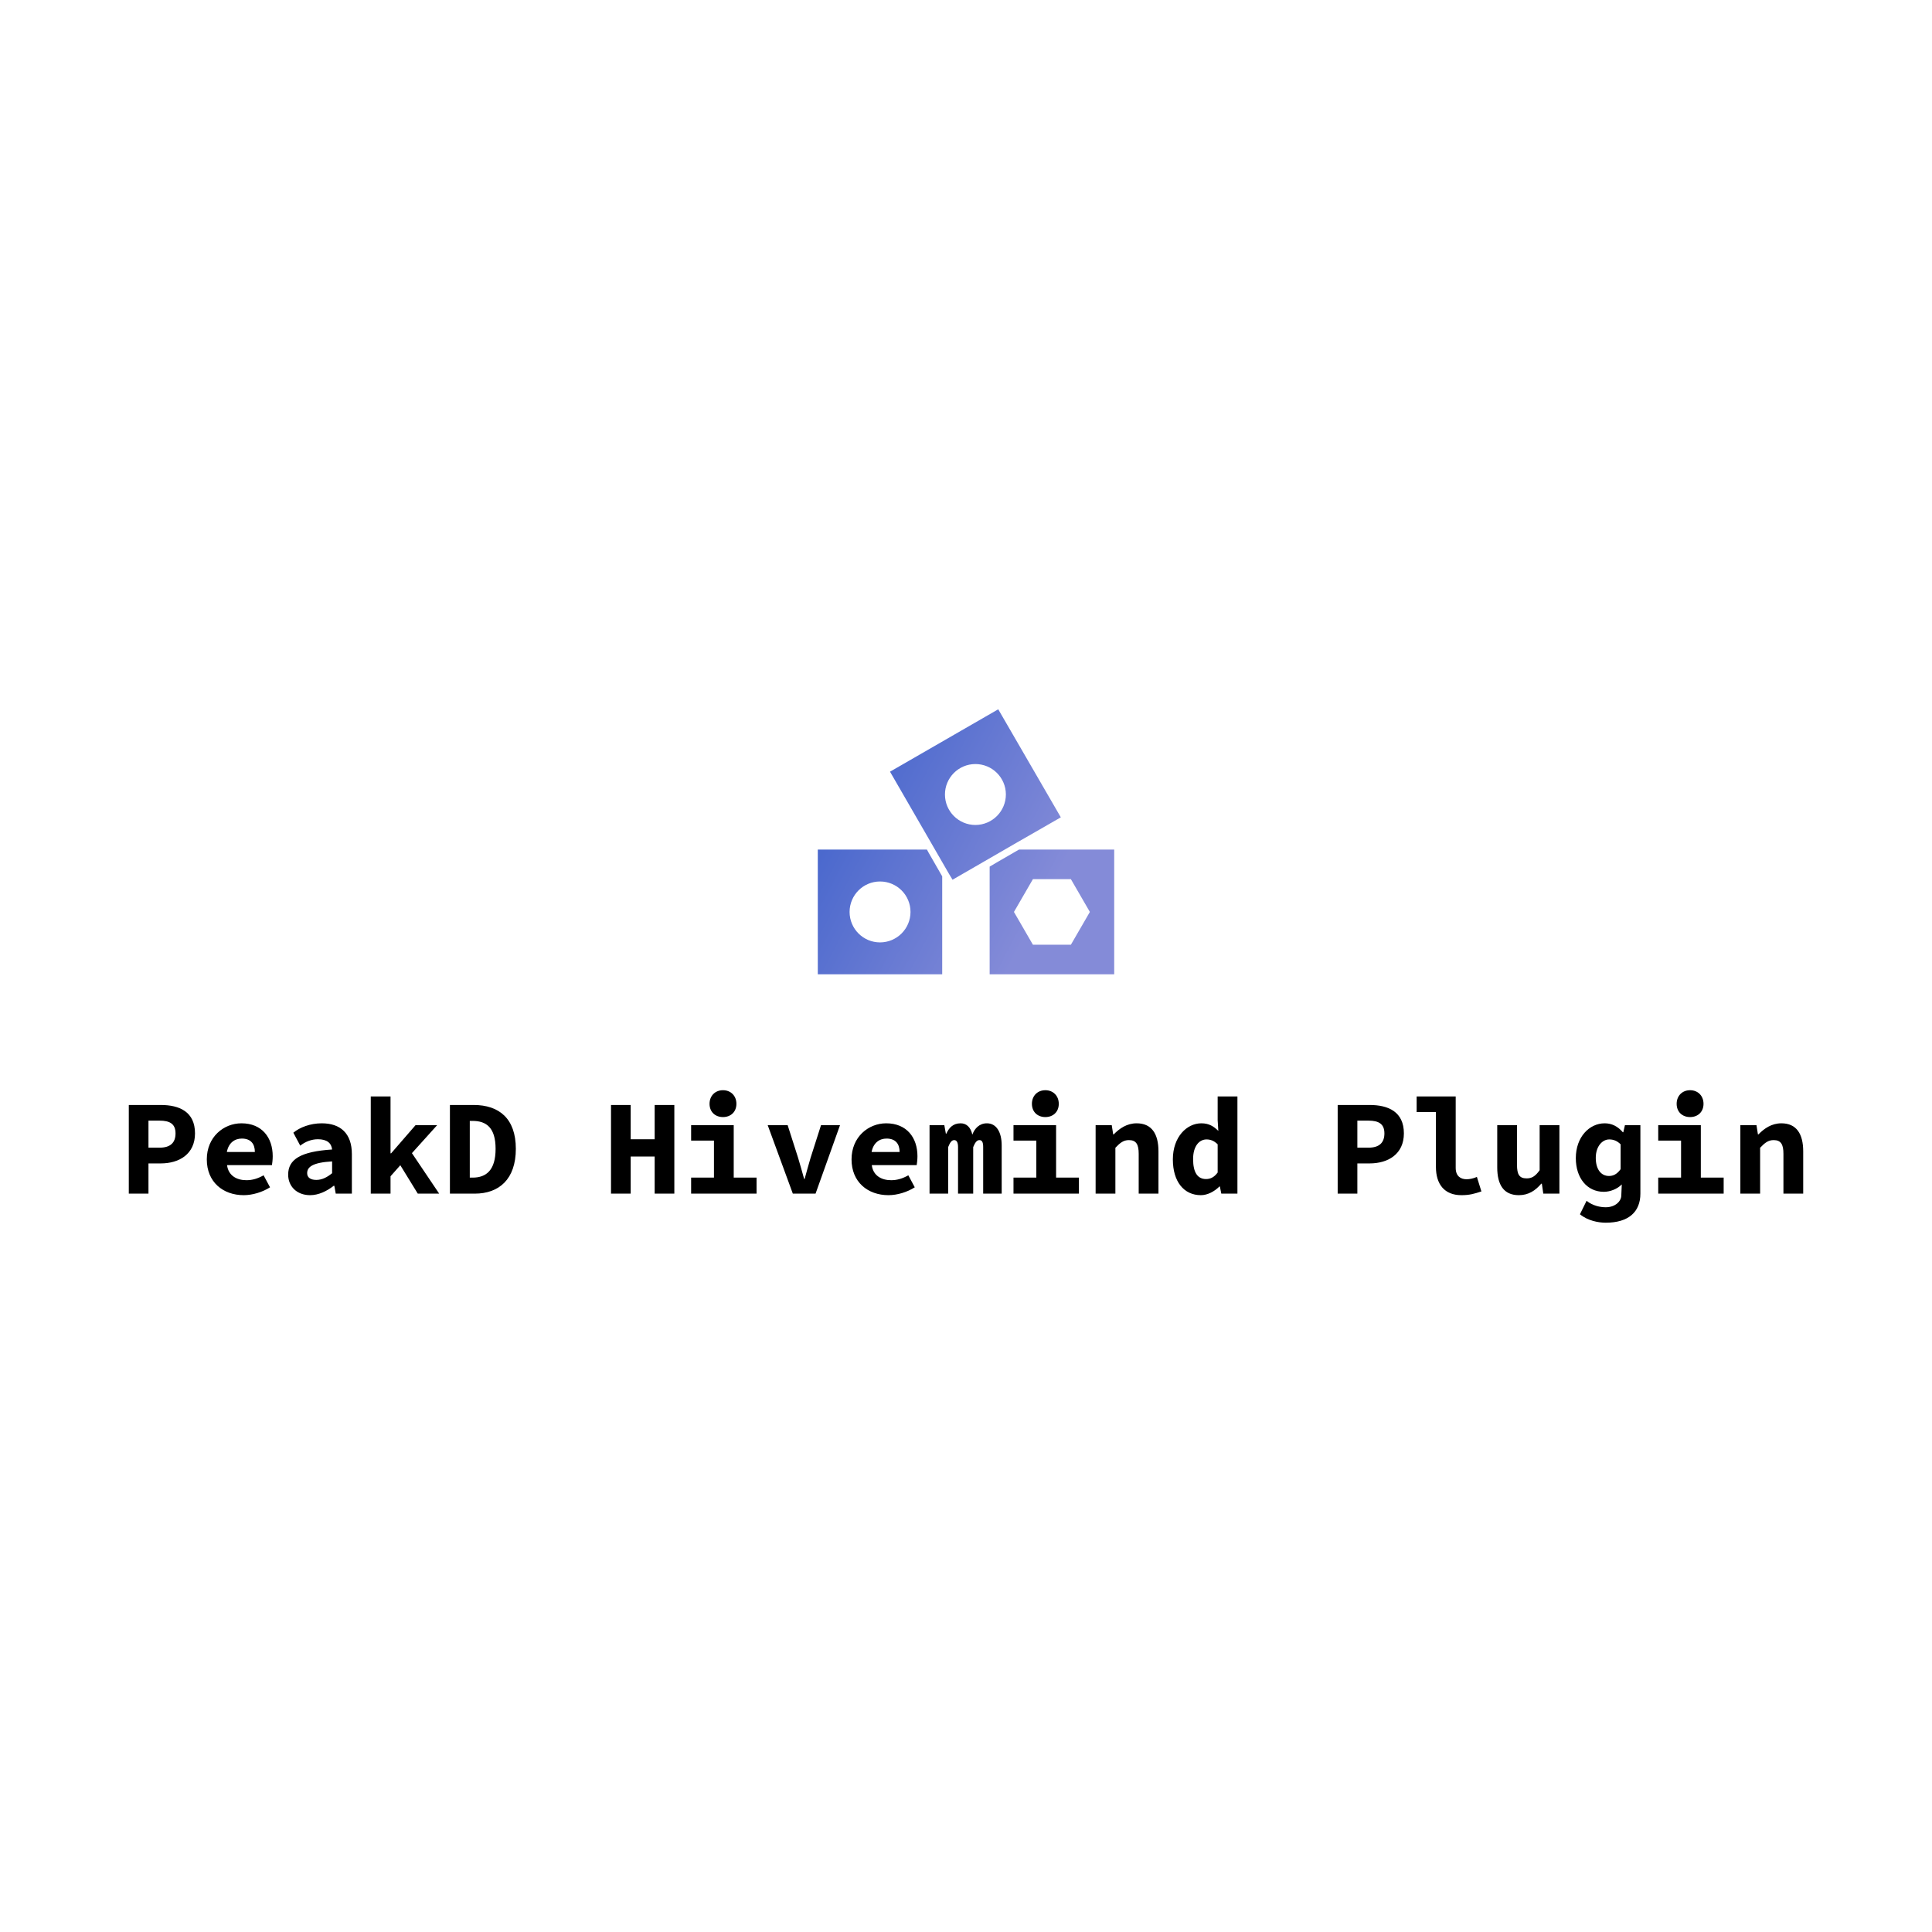
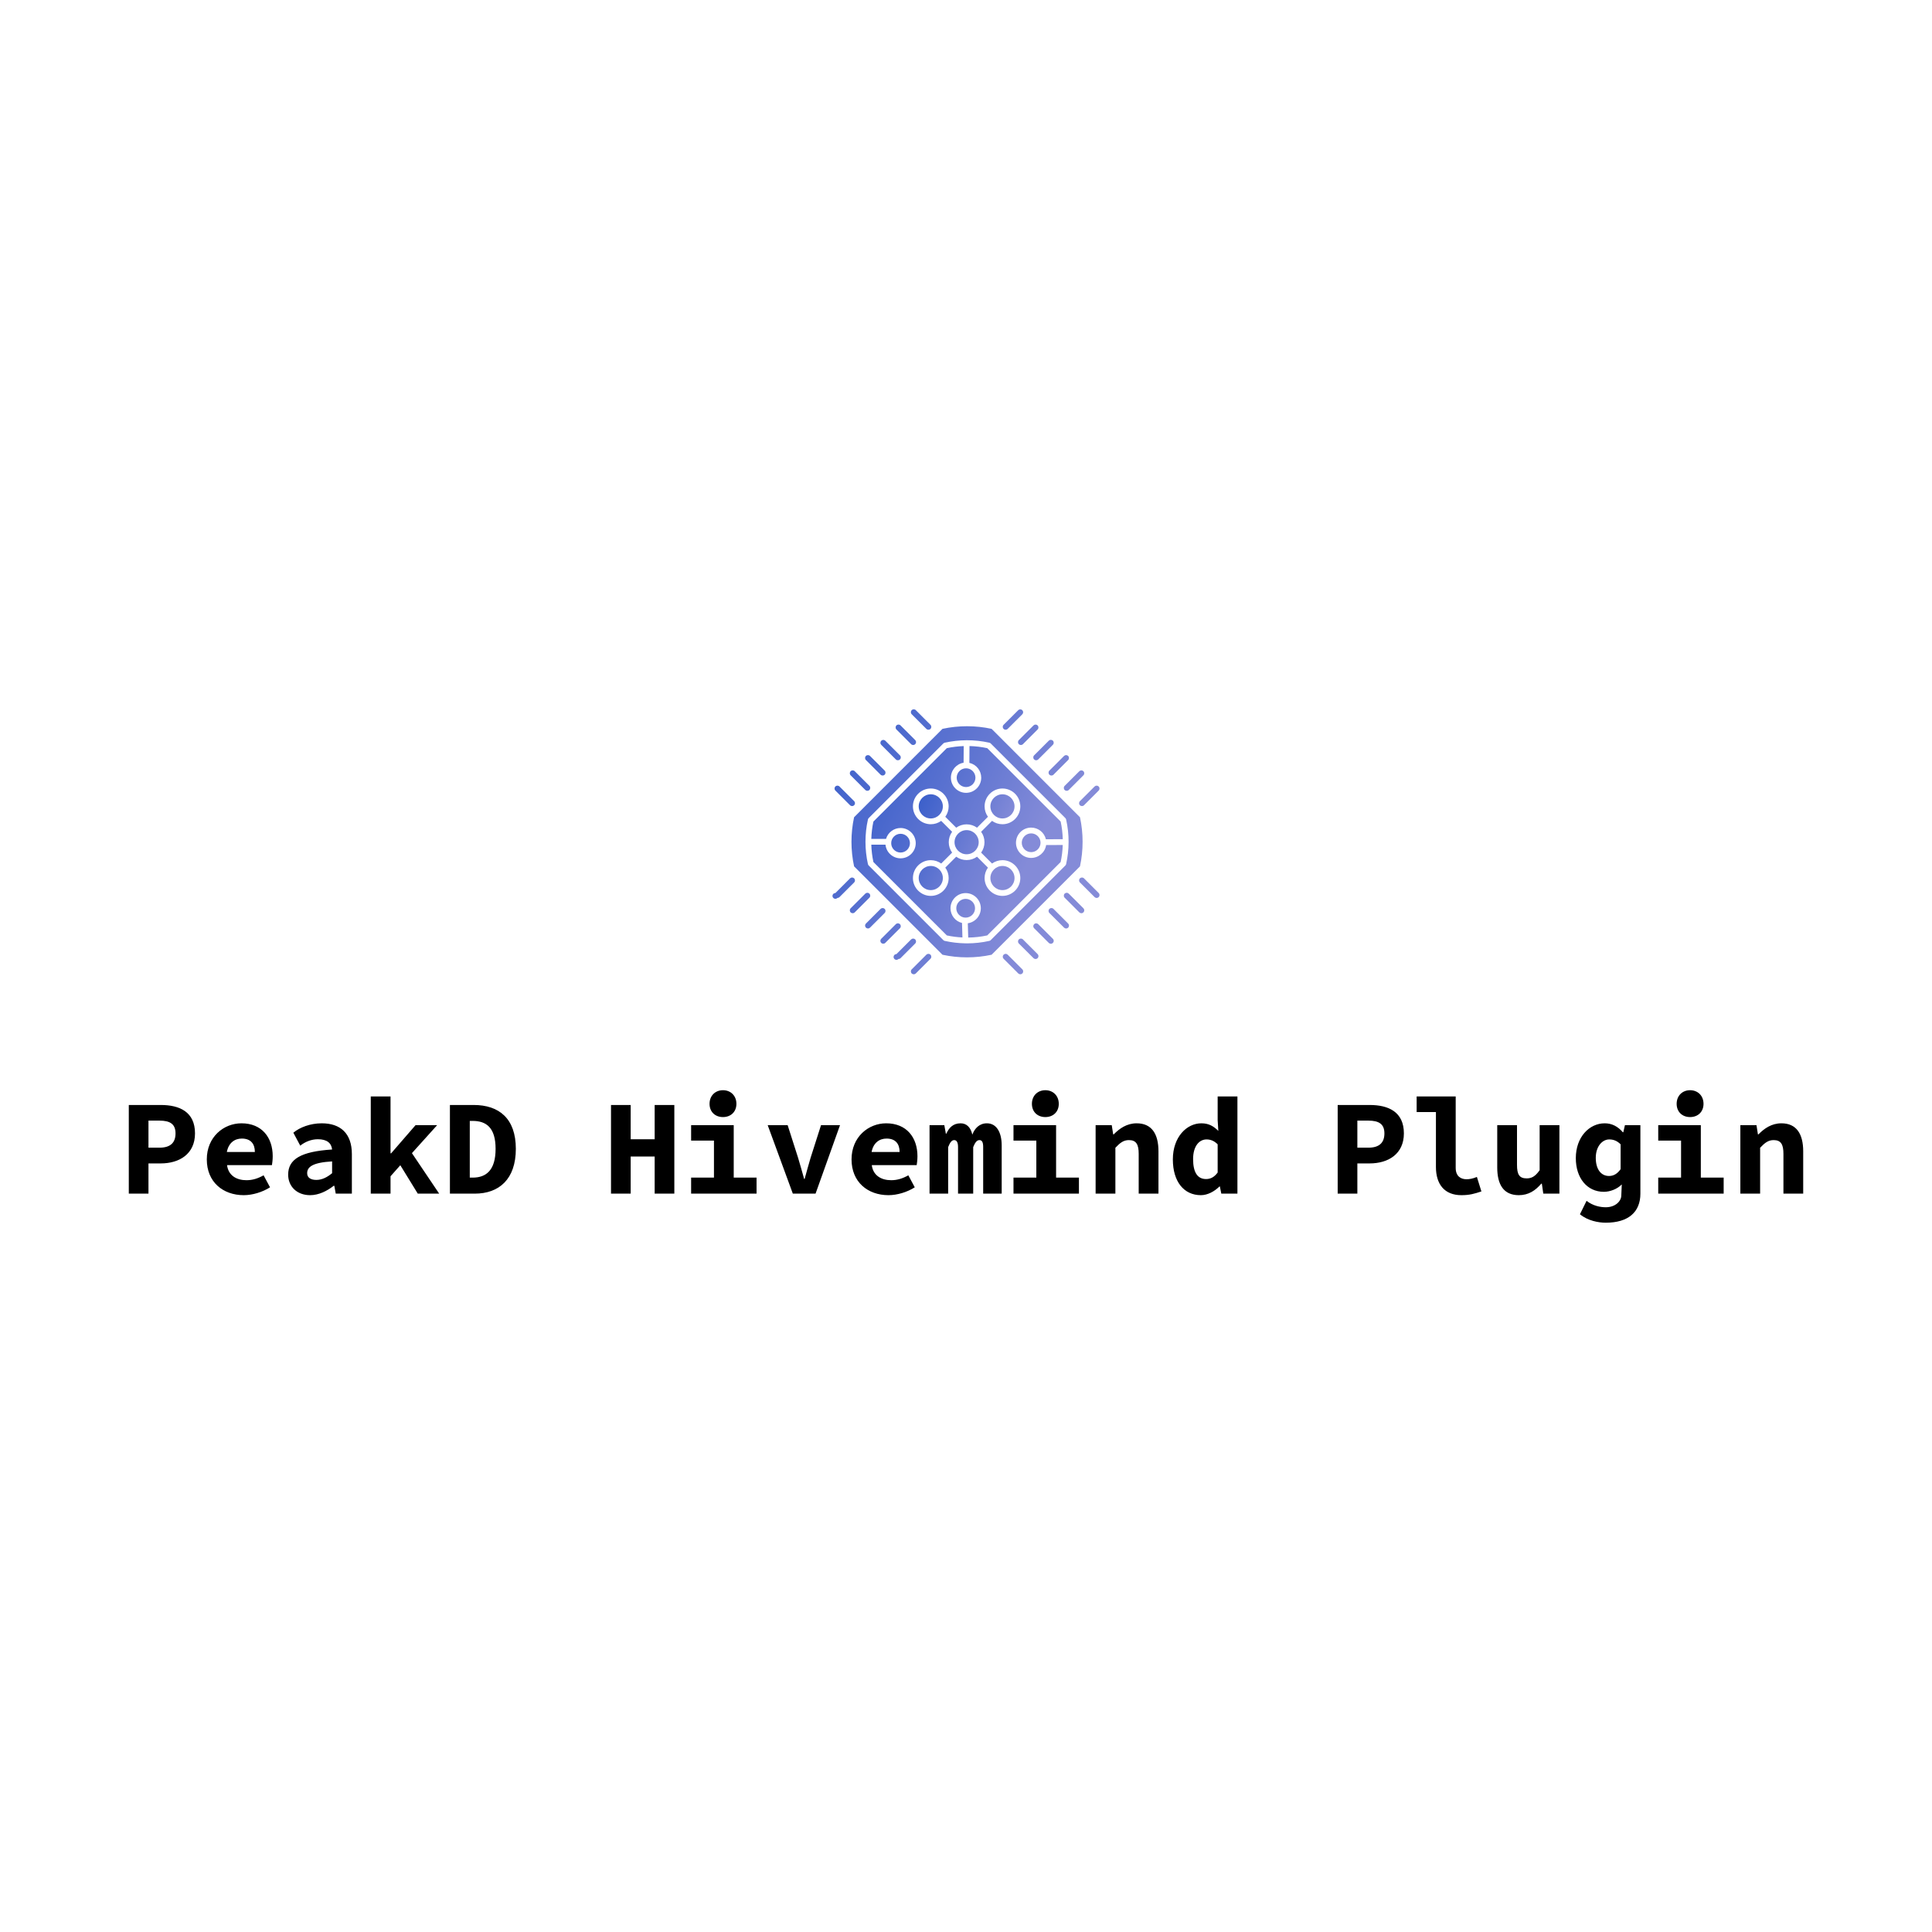
<svg xmlns="http://www.w3.org/2000/svg" data-v-fde0c5aa="" viewBox="0 0 300 300" class="iconAbove">
  <defs data-v-fde0c5aa="" />
  <rect data-v-fde0c5aa="" fill="transparent" x="0" y="0" width="300px" height="300px" class="logo-background-square" />
  <defs data-v-fde0c5aa="" />
-   <g data-v-fde0c5aa="" id="3db2b249-22fc-42d9-b821-cce9cd496d9c" fill="#000000" transform="matrix(1.489801,0,0,1.489801,18.45061,164.8177)">
+   <g data-v-fde0c5aa="" id="62221c04-c179-4eac-ab05-a96aa61205c5" fill="#000000" transform="matrix(1.489801,0,0,1.489801,18.45061,164.8177)">
    <path d="M1.04 13.78L3.09 13.78L3.09 10.63L4.37 10.63C6.30 10.63 7.94 9.66 7.94 7.50C7.94 5.26 6.34 4.54 4.37 4.54L1.04 4.54ZM3.09 8.99L3.09 6.17L4.24 6.17C5.33 6.17 5.91 6.52 5.91 7.50C5.91 8.47 5.38 8.99 4.24 8.99ZM13.02 13.94C13.94 13.94 14.98 13.62 15.76 13.12L15.09 11.87C14.48 12.21 13.93 12.38 13.30 12.38C12.28 12.38 11.42 11.90 11.28 10.81L15.96 10.81C15.99 10.63 16.04 10.25 16.04 9.88C16.04 7.94 14.92 6.45 12.78 6.45C10.93 6.45 9.17 7.87 9.17 10.21C9.17 12.57 10.86 13.94 13.02 13.94ZM11.26 9.44C11.44 8.48 12.08 8.04 12.82 8.04C13.76 8.04 14.18 8.60 14.18 9.44ZM19.94 13.94C20.83 13.94 21.70 13.51 22.40 12.96L22.46 12.96L22.61 13.78L24.29 13.78L24.29 9.66C24.29 7.50 23.10 6.45 21.15 6.45C19.96 6.45 18.86 6.87 18.19 7.43L18.91 8.78C19.42 8.37 20.08 8.11 20.75 8.11C21.69 8.11 22.16 8.51 22.23 9.18C18.94 9.39 17.65 10.21 17.65 11.80C17.65 13.01 18.54 13.94 19.94 13.94ZM20.59 12.35C20.01 12.35 19.63 12.12 19.63 11.65C19.63 11.00 20.19 10.54 22.23 10.42L22.23 11.65C21.74 12.05 21.21 12.35 20.59 12.35ZM26.26 13.78L28.32 13.78L28.32 11.97L29.34 10.82L31.16 13.78L33.39 13.78L30.55 9.56L33.18 6.64L30.93 6.64L28.38 9.58L28.32 9.58L28.32 3.65L26.26 3.65ZM34.51 13.78L37.10 13.78C39.63 13.78 41.38 12.28 41.38 9.11C41.38 5.95 39.63 4.54 36.99 4.54L34.51 4.54ZM36.58 12.11L36.58 6.20L36.88 6.20C38.30 6.20 39.27 6.90 39.27 9.11C39.27 11.33 38.30 12.11 36.88 12.11ZM51.30 13.78L53.35 13.78L53.35 9.91L55.85 9.91L55.85 13.78L57.90 13.78L57.90 4.54L55.85 4.54L55.85 8.11L53.35 8.11L53.35 4.54L51.30 4.54ZM62.97 5.80C63.78 5.80 64.37 5.26 64.37 4.42C64.37 3.58 63.78 3.00 62.97 3.00C62.16 3.00 61.57 3.58 61.57 4.42C61.57 5.26 62.16 5.80 62.97 5.80ZM59.65 13.78L66.47 13.78L66.47 12.11L64.09 12.11L64.09 6.64L59.65 6.64L59.65 8.25L62.03 8.25L62.03 12.11L59.65 12.11ZM70.25 13.78L72.62 13.78L75.17 6.64L73.19 6.64L72.10 10.05C71.88 10.77 71.69 11.51 71.48 12.25L71.43 12.25C71.22 11.51 71.02 10.77 70.80 10.05L69.71 6.64L67.63 6.64ZM80.22 13.94C81.14 13.94 82.18 13.62 82.96 13.12L82.29 11.87C81.68 12.21 81.13 12.38 80.50 12.38C79.48 12.38 78.62 11.90 78.48 10.81L83.16 10.81C83.19 10.63 83.24 10.25 83.24 9.88C83.24 7.94 82.12 6.45 79.98 6.45C78.13 6.45 76.37 7.87 76.37 10.21C76.37 12.57 78.06 13.94 80.22 13.94ZM78.46 9.44C78.64 8.48 79.28 8.04 80.02 8.04C80.96 8.04 81.38 8.60 81.38 9.44ZM84.50 13.78L86.44 13.78L86.44 8.93C86.63 8.46 86.80 8.20 87.07 8.20C87.33 8.20 87.47 8.44 87.47 8.92L87.47 13.78L89.05 13.78L89.05 8.93C89.24 8.46 89.43 8.20 89.70 8.20C89.98 8.20 90.09 8.44 90.09 8.92L90.09 13.78L92.02 13.78L92.02 8.76C92.02 7.34 91.45 6.45 90.48 6.45C89.70 6.45 89.21 6.97 88.96 7.63C88.79 6.86 88.35 6.45 87.74 6.45C86.94 6.45 86.52 6.93 86.25 7.53L86.20 7.53L86.04 6.64L84.50 6.64ZM96.57 5.80C97.38 5.80 97.97 5.26 97.97 4.42C97.97 3.58 97.38 3.00 96.57 3.00C95.76 3.00 95.17 3.58 95.17 4.42C95.17 5.26 95.76 5.80 96.57 5.80ZM93.25 13.78L100.07 13.78L100.07 12.11L97.69 12.11L97.69 6.64L93.25 6.64L93.25 8.25L95.63 8.25L95.63 12.11L93.25 12.11ZM101.81 13.78L103.87 13.78L103.87 9.00C104.36 8.48 104.72 8.20 105.28 8.20C106.04 8.20 106.30 8.65 106.30 9.63L106.30 13.78L108.36 13.78L108.36 9.37C108.36 7.56 107.66 6.45 106.09 6.45C105.06 6.45 104.30 6.99 103.70 7.60L103.64 7.60L103.49 6.64L101.81 6.64ZM112.78 13.94C113.48 13.94 114.20 13.55 114.72 13.03L114.76 13.03L114.91 13.78L116.59 13.78L116.59 3.65L114.53 3.65L114.53 6.12L114.60 7.24C114.11 6.76 113.62 6.45 112.83 6.45C111.31 6.45 109.86 7.87 109.86 10.21C109.86 12.54 111.02 13.94 112.78 13.94ZM113.32 12.26C112.46 12.26 111.97 11.61 111.97 10.18C111.97 8.81 112.62 8.13 113.37 8.13C113.78 8.13 114.16 8.27 114.53 8.64L114.53 11.58C114.17 12.07 113.78 12.26 113.32 12.26ZM127.04 13.78L129.09 13.78L129.09 10.63L130.37 10.63C132.30 10.63 133.94 9.66 133.94 7.50C133.94 5.26 132.34 4.54 130.37 4.54L127.04 4.54ZM129.09 8.99L129.09 6.17L130.24 6.17C131.33 6.17 131.91 6.52 131.91 7.50C131.91 8.47 131.38 8.99 130.24 8.99ZM139.93 13.94C140.80 13.94 141.29 13.79 142.02 13.55L141.55 12.04C141.12 12.22 140.78 12.28 140.46 12.28C139.89 12.28 139.34 11.98 139.34 11.10L139.34 3.65L135.27 3.65L135.27 5.28L137.28 5.28L137.28 11.00C137.28 12.81 138.18 13.94 139.93 13.94ZM145.92 13.94C146.92 13.94 147.64 13.47 148.26 12.74L148.32 12.74L148.47 13.78L150.15 13.78L150.15 6.64L148.09 6.64L148.09 11.34C147.62 12.00 147.25 12.19 146.73 12.19C145.96 12.19 145.73 11.76 145.73 10.78L145.73 6.64L143.67 6.64L143.67 11.05C143.67 12.85 144.34 13.94 145.92 13.94ZM154.98 16.81C157.35 16.81 158.59 15.69 158.59 13.78L158.59 6.64L156.98 6.64L156.81 7.38L156.76 7.38C156.23 6.76 155.60 6.45 154.87 6.45C153.27 6.45 151.86 7.88 151.86 10.08C151.86 12.15 153.03 13.59 154.78 13.59C155.44 13.59 156.18 13.30 156.65 12.82L156.60 13.99C156.59 14.55 156.00 15.20 154.98 15.20C154.41 15.20 153.64 15.05 152.98 14.53L152.29 15.93C153.10 16.60 154.21 16.81 154.98 16.81ZM155.32 11.94C154.50 11.94 153.94 11.26 153.94 10.05C153.94 8.83 154.64 8.13 155.34 8.13C155.78 8.13 156.16 8.27 156.53 8.64L156.53 11.23C156.16 11.75 155.76 11.94 155.32 11.94ZM163.77 5.80C164.58 5.80 165.17 5.26 165.17 4.42C165.17 3.58 164.58 3.00 163.77 3.00C162.96 3.00 162.37 3.58 162.37 4.42C162.37 5.26 162.96 5.80 163.77 5.80ZM160.45 13.78L167.27 13.78L167.27 12.11L164.89 12.11L164.89 6.64L160.45 6.64L160.45 8.25L162.83 8.25L162.83 12.11L160.45 12.11ZM169.01 13.78L171.07 13.78L171.07 9.00C171.56 8.48 171.92 8.20 172.48 8.20C173.24 8.20 173.50 8.65 173.50 9.63L173.50 13.78L175.56 13.78L175.56 9.37C175.56 7.56 174.86 6.45 173.29 6.45C172.26 6.45 171.50 6.99 170.90 7.60L170.84 7.60L170.69 6.64L169.01 6.64Z" />
  </g>
  <defs data-v-fde0c5aa="">
-     <linearGradient data-v-fde0c5aa="" gradientTransform="rotate(25)" id="9dfed005-30b9-4ba8-8648-4f8c60abffd7" x1="0%" y1="0%" x2="100%" y2="0%">
+     <linearGradient data-v-fde0c5aa="" gradientTransform="rotate(25)" id="ab30e4e9-007a-4d3e-ba3f-c439d5d23d6c" x1="0%" y1="0%" x2="100%" y2="0%">
      <stop data-v-fde0c5aa="" offset="0%" stop-color="#395ECA" stop-opacity="1" />
      <stop data-v-fde0c5aa="" offset="100%" stop-color="#848BD8" stop-opacity="1" />
    </linearGradient>
  </defs>
-   <g data-v-fde0c5aa="" id="1bbc2190-fce3-48b5-832f-fc9df53dd965" stroke="none" fill="url(#9dfed005-30b9-4ba8-8648-4f8c60abffd7)" transform="matrix(0.7367644,0,0,0.7367644,113.1507,93.87103)">
-     <path d="M41.78 51.64h-23v26.29H45V57.29l-2.87-5zM31.9 71.21a6.42 6.42 0 1 1 6.42-6.42 6.43 6.43 0 0 1-6.42 6.42zM70 44.85L56.81 22.08 34 35.23l8.83 15.29 3.57 6.19.78 1.29 6.65-3.84 6.78-3.92zm-18 1.61A6.42 6.42 0 1 1 58.42 40 6.44 6.44 0 0 1 52 46.46zM61.19 51.64l-4.65 2.69-1.54.91v22.69h26.25V51.64zm2.93 20.06l-4-6.91 4-6.91h8l4 6.91-4 6.91z" />
+   <g data-v-fde0c5aa="" id="c3bf5fee-b229-4a20-acb6-c4dbd453794a" stroke="none" fill="url(#ab30e4e9-007a-4d3e-ba3f-c439d5d23d6c)" transform="matrix(0.4829504,0,0,0.4829504,26.52496,7.077375)">
+     <path d="M292.317 248.106l-28.419-28.421a37.508 37.508 0 0 0-15.794 0l-28.419 28.421a37.498 37.498 0 0 0 0 15.792l28.419 28.42a37.475 37.475 0 0 0 15.794 0l28.419-28.42a37.564 37.564 0 0 0 0-15.792zm-3.667 8.022a32.78 32.78 0 0 1-.788 7.042.891.891 0 0 1-.247.453l-23.992 23.992a.91.91 0 0 1-.453.251 32.836 32.836 0 0 1-7.17.792c-.164 0-.328-.004-.491-.008h-.037a32.938 32.938 0 0 1-6.64-.784.953.953 0 0 1-.455-.251l-23.99-23.992a.903.903 0 0 1-.25-.453 32.918 32.918 0 0 1-.79-7.127c0-.012-.003-.026-.003-.04 0-.016.003-.028.003-.042a32.8 32.8 0 0 1 .79-7.127.908.908 0 0 1 .25-.453l23.99-23.992a.95.95 0 0 1 .455-.25 32.817 32.817 0 0 1 6.997-.786c.013-.001.024-.005.041-.005h.005c.009 0 .018.003.028.003 2.442-.009 4.89.254 7.268.788a.94.94 0 0 1 .453.25l23.992 23.99a.918.918 0 0 1 .247.455c.53 2.362.795 4.792.791 7.224v.029c-.001.013-.004.027-.004.041zM219.703 267.758a.93.93 0 0 0-1.316 0l-4.715 4.714a.932.932 0 1 0 .659 1.588.928.928 0 0 0 .657-.275l4.715-4.713a.93.93 0 0 0 0-1.314zM224.612 272.666a.928.928 0 0 0-1.316 0l-4.715 4.714a.929.929 0 1 0 1.316 1.314l4.715-4.714a.93.93 0 0 0 0-1.314zM229.52 277.575a.926.926 0 0 0-1.316 0l-4.713 4.713a.927.927 0 0 0 0 1.314.924.924 0 0 0 1.316 0l4.713-4.713a.929.929 0 0 0 0-1.314zM234.428 282.483a.926.926 0 0 0-1.316 0l-4.715 4.714a.93.93 0 0 0 1.316 1.314l4.715-4.714a.929.929 0 0 0 0-1.314zM239.337 287.392a.929.929 0 0 0-1.316 0l-4.715 4.713a.928.928 0 1 0 .659 1.585c.237 0 .476-.09.657-.271l4.715-4.713a.93.93 0 0 0 0-1.314zM242.928 292.301l-4.713 4.713a.929.929 0 1 0 1.316 1.314l4.715-4.713a.93.93 0 0 0-1.318-1.314zM268.412 219.977a.932.932 0 0 0 .658-.273l4.714-4.713a.93.93 0 0 0-1.314-1.316l-4.717 4.713a.933.933 0 0 0 .659 1.589zM272.661 224.612a.937.937 0 0 0 1.318 0l4.713-4.713a.931.931 0 0 0 0-1.316.926.926 0 0 0-1.313 0l-4.718 4.713a.933.933 0 0 0 0 1.316zM277.571 229.521a.942.942 0 0 0 .659.274.933.933 0 0 0 .658-.274l4.714-4.713a.929.929 0 1 0-1.314-1.316l-4.717 4.713a.931.931 0 0 0 0 1.316zM282.479 234.429a.933.933 0 0 0 1.318 0l4.713-4.713a.933.933 0 0 0 0-1.316.927.927 0 0 0-1.314 0l-4.717 4.713a.931.931 0 0 0 0 1.316zM287.388 239.338a.933.933 0 0 0 1.317 0l4.713-4.713a.931.931 0 0 0 0-1.316.926.926 0 0 0-1.313 0l-4.717 4.714a.93.93 0 0 0 0 1.315zM292.296 244.247a.934.934 0 0 0 1.317 0l4.714-4.713a.933.933 0 0 0 0-1.316.927.927 0 0 0-1.314 0l-4.717 4.713a.933.933 0 0 0 0 1.316zM242.928 219.704c.183.181.42.271.659.271s.476-.09.659-.271a.933.933 0 0 0 0-1.316l-4.715-4.713a.93.93 0 1 0-1.316 1.316l4.713 4.713zM238.019 224.612c.183.182.42.272.659.272a.929.929 0 0 0 .659-1.588l-4.715-4.713a.93.93 0 1 0-1.316 1.316l4.713 4.713zM233.111 229.521a.933.933 0 0 0 1.318 0 .931.931 0 0 0 0-1.316l-4.715-4.713a.931.931 0 0 0-1.316 1.316l4.713 4.713zM228.204 234.429a.933.933 0 0 0 1.316 0 .931.931 0 0 0 0-1.316l-4.715-4.713a.93.93 0 1 0-1.316 1.316l4.715 4.713zM223.295 239.338a.933.933 0 0 0 1.316 0 .933.933 0 0 0 0-1.316l-4.715-4.714a.93.93 0 1 0-1.316 1.316l4.715 4.714zM218.387 244.247c.181.181.42.271.657.271a.929.929 0 0 0 .659-1.587l-4.715-4.713a.93.93 0 1 0-1.316 1.316l4.715 4.713zM293.614 267.758a.93.93 0 0 0-1.317 1.314l4.717 4.713a.925.925 0 0 0 1.314 0 .93.93 0 0 0 0-1.313l-4.714-4.714zM288.705 272.666a.929.929 0 0 0-1.317 0 .929.929 0 0 0 0 1.314l4.717 4.714a.927.927 0 0 0 .655.275.931.931 0 0 0 .658-1.589l-4.713-4.714zM283.797 277.575a.93.93 0 0 0-1.318 1.314l4.717 4.713a.914.914 0 0 0 .655.275.93.93 0 0 0 .659-1.589l-4.713-4.713zM278.888 282.483a.923.923 0 0 0-1.314 0 .925.925 0 0 0 0 1.314l4.714 4.714a.929.929 0 0 0 .655.275.93.93 0 0 0 .659-1.589l-4.714-4.714zM273.98 287.392a.93.93 0 0 0-1.318 1.314l4.718 4.713a.919.919 0 0 0 .655.271.929.929 0 0 0 .658-1.585l-4.713-4.713zM269.071 292.301a.922.922 0 0 0-1.313 0 .923.923 0 0 0 0 1.314l4.713 4.713a.926.926 0 0 0 1.314 0 .93.93 0 0 0 0-1.314l-4.714-4.713z" />
+     <path d="M273.6 256.312a3.02 3.02 0 0 0 3.016 3.016 3.02 3.02 0 0 0 3.016-3.016 3.021 3.021 0 0 0-3.016-3.016 3.02 3.02 0 0 0-3.016 3.016zM258.574 277.369c0-1.663-1.354-3.016-3.016-3.016s-3.014 1.353-3.014 3.016 1.351 3.016 3.014 3.016 3.016-1.353 3.016-3.016zM237.646 256.443a3.018 3.018 0 0 0-3.016-3.016 3.014 3.014 0 1 0 3.016 3.016zM252.674 235.386a3.02 3.02 0 0 0 3.016 3.016 3.019 3.019 0 0 0 3.014-3.016 3.02 3.02 0 0 0-3.014-3.014 3.02 3.02 0 0 0-3.016 3.014z" />
+     <path d="M281.36 255.19l5.421-.026a30.88 30.88 0 0 0-.676-5.664L262.5 225.896a30.823 30.823 0 0 0-5.708-.676l-.039 5.407a4.885 4.885 0 0 1 3.813 4.759 4.88 4.88 0 0 1-4.875 4.875 4.881 4.881 0 0 1-4.875-4.875 4.883 4.883 0 0 1 4.077-4.81l.038-5.348a30.985 30.985 0 0 0-5.43.667L225.896 249.5a30.849 30.849 0 0 0-.673 5.571h4.731a4.885 4.885 0 0 1 4.677-3.505 4.883 4.883 0 0 1 4.877 4.877 4.881 4.881 0 0 1-4.877 4.875 4.881 4.881 0 0 1-4.849-4.385h-4.559a30.87 30.87 0 0 0 .673 5.57l23.605 23.602a30.79 30.79 0 0 0 5.022.652l-.136-4.654a4.885 4.885 0 0 1-3.704-4.734 4.878 4.878 0 0 1 4.875-4.873 4.881 4.881 0 0 1 4.877 4.873 4.886 4.886 0 0 1-4.186 4.828l.134 4.592a30.683 30.683 0 0 0 6.115-.684l23.605-23.602c.387-1.799.61-3.636.669-5.479l-5.337.026a4.888 4.888 0 0 1-4.821 4.138 4.885 4.885 0 0 1-4.878-4.877 4.882 4.882 0 0 1 4.878-4.875 4.885 4.885 0 0 1 4.746 3.754zm-13.969-4.834a5.714 5.714 0 0 1-3.351-1.081l-3.507 3.51a5.73 5.73 0 0 1 0 6.695l3.507 3.507a5.736 5.736 0 0 1 3.351-1.077 5.75 5.75 0 0 1 5.741 5.742 5.75 5.75 0 0 1-5.741 5.745 5.75 5.75 0 0 1-5.745-5.745 5.7 5.7 0 0 1 1.08-3.347l-3.511-3.511a5.696 5.696 0 0 1-3.346 1.081 5.705 5.705 0 0 1-3.349-1.081l-3.509 3.511a5.699 5.699 0 0 1 1.081 3.347 5.75 5.75 0 0 1-5.744 5.745 5.751 5.751 0 0 1-5.745-5.745 5.751 5.751 0 0 1 5.745-5.742c1.248 0 2.404.401 3.347 1.077l3.509-3.507a5.705 5.705 0 0 1-1.079-3.348 5.7 5.7 0 0 1 1.079-3.347l-3.509-3.51a5.704 5.704 0 0 1-3.347 1.081 5.751 5.751 0 0 1-5.745-5.744 5.75 5.75 0 0 1 5.745-5.744 5.75 5.75 0 0 1 5.744 5.744 5.718 5.718 0 0 1-1.081 3.347l3.509 3.511a5.705 5.705 0 0 1 3.349-1.081c1.248 0 2.406.401 3.346 1.081l3.511-3.511a5.703 5.703 0 0 1-1.08-3.347 5.75 5.75 0 0 1 5.745-5.744 5.748 5.748 0 0 1 5.741 5.744 5.749 5.749 0 0 1-5.741 5.744z" />
+     <path d="M267.391 271.537a3.882 3.882 0 1 0-3.884-3.884 3.885 3.885 0 0 0 3.884 3.884zM244.348 263.773a3.886 3.886 0 0 0-3.885 3.88 3.888 3.888 0 0 0 3.885 3.884 3.887 3.887 0 0 0 3.882-3.884 3.885 3.885 0 0 0-3.882-3.88zM255.869 252.249a3.89 3.89 0 0 0-3.884 3.884 3.886 3.886 0 0 0 3.884 3.881 3.886 3.886 0 0 0 3.883-3.881 3.889 3.889 0 0 0-3.883-3.884zM244.348 240.729c-2.142 0-3.885 1.743-3.885 3.883s1.743 3.884 3.885 3.884c2.139 0 3.882-1.743 3.882-3.884s-1.742-3.883-3.882-3.883zM267.391 240.729c-2.145 0-3.884 1.743-3.884 3.883s1.739 3.884 3.884 3.884c2.141 0 3.88-1.743 3.88-3.884s-1.74-3.883-3.88-3.883z" />
  </g>
</svg>
